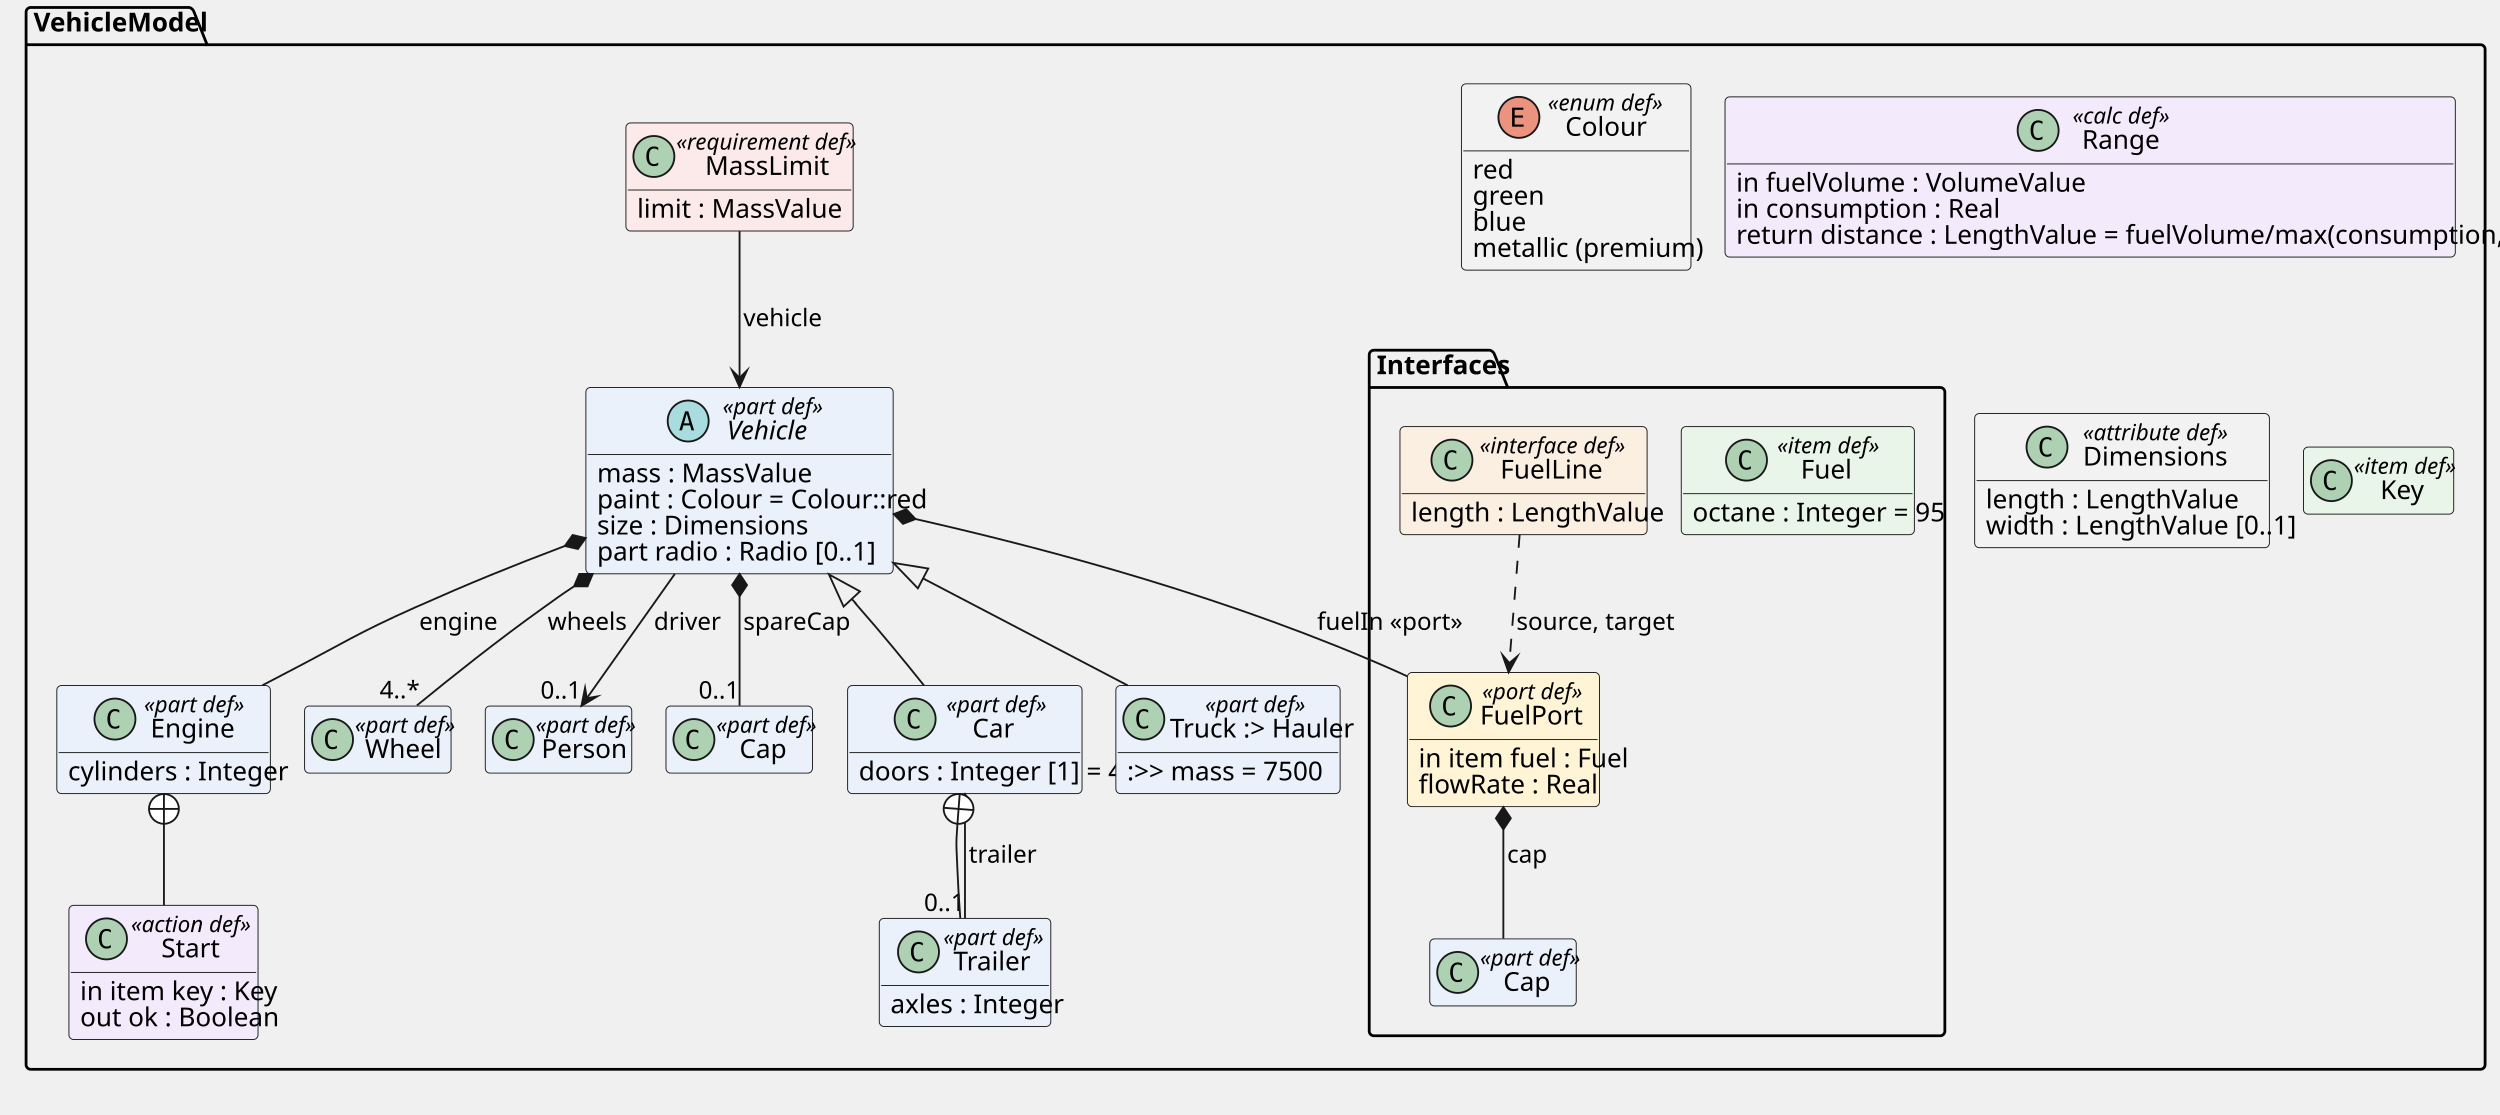
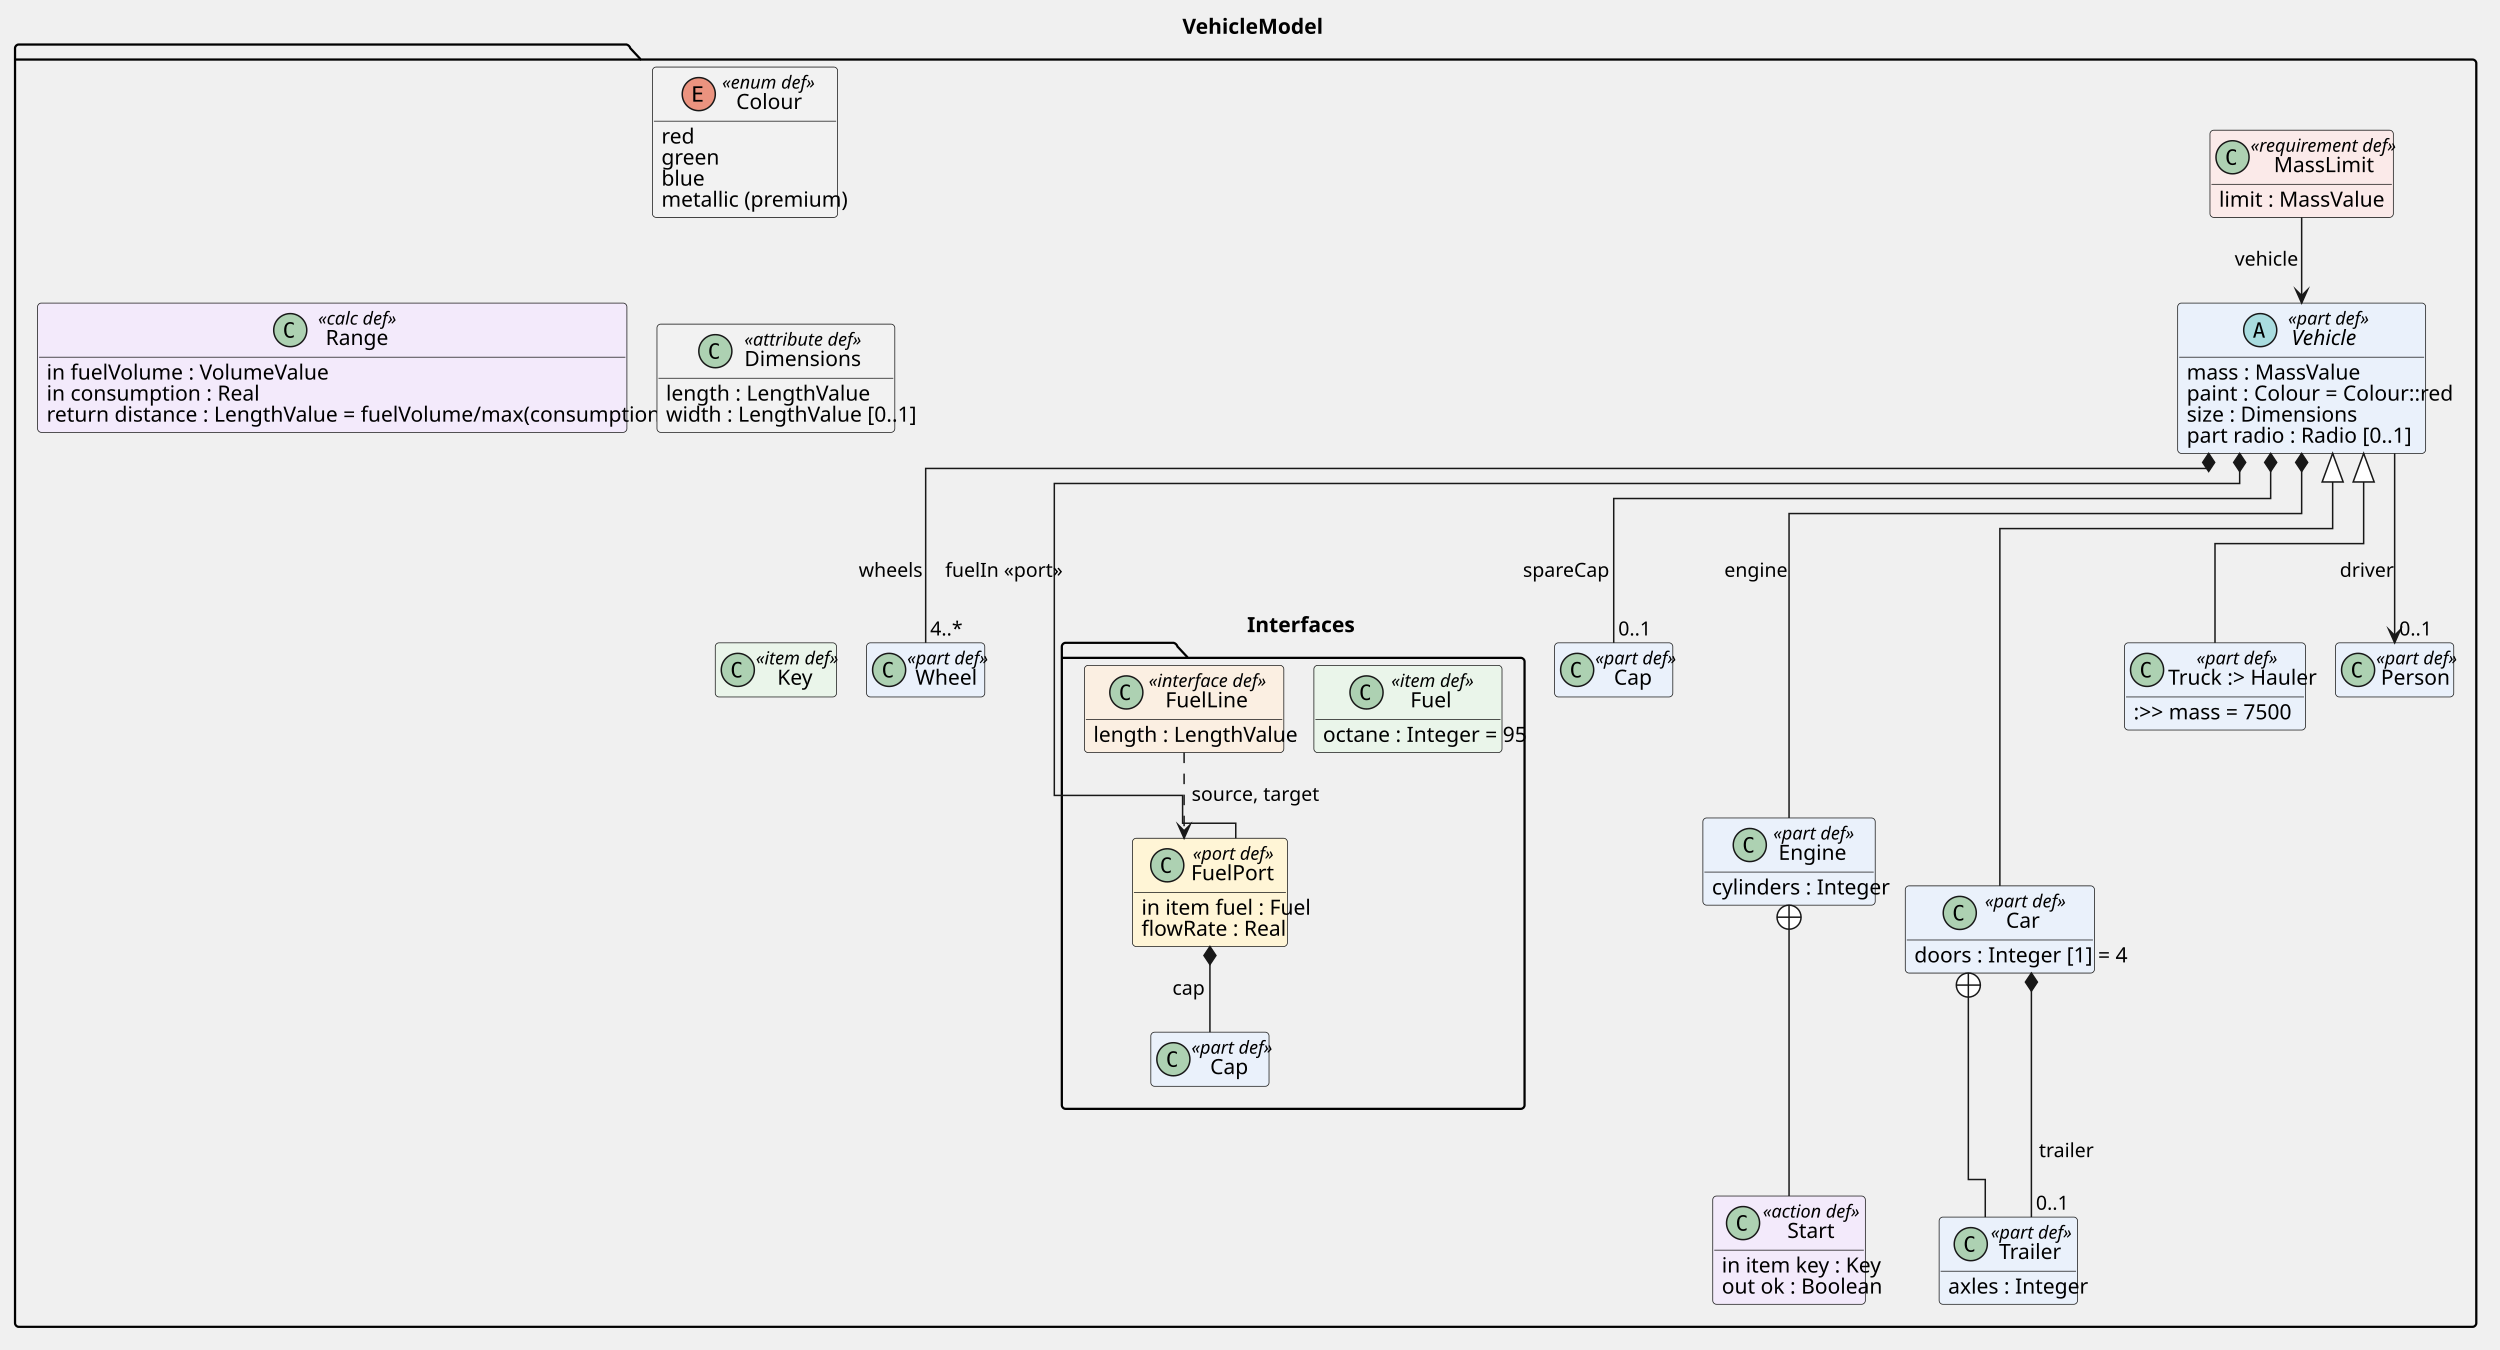
- <svg xmlns="http://www.w3.org/2000/svg" contentStyleType="text/css" data-diagram-type="CLASS" height="598px" preserveAspectRatio="none" style="width:1342px;height:598px;background:#FFFFFF;" version="1.1" viewBox="0 0 1342 598" width="1342px" zoomAndPan="magnify">
+ <svg xmlns="http://www.w3.org/2000/svg" contentStyleType="text/css" data-diagram-type="CLASS" height="898px" preserveAspectRatio="none" style="width:1663px;height:898px;background:#FFFFFF;" version="1.1" viewBox="0 0 1663 898" width="1663px" zoomAndPan="magnify">
  <defs />
  <g font-family="sans-serif" lengthAdjust="spacing">
-     <g class="cluster" data-qualified-name="VehicleModel" data-source-line="1" id="ent0001">
-       <path d="M16.5,4 L101.675,4 A3.75,3.75 0 0 1 104.175,6.5 L111.175,24 L1331.5,24 A2.5,2.5 0 0 1 1334,26.5 L1334,571.5 A2.5,2.5 0 0 1 1331.5,574 L16.5,574 A2.5,2.5 0 0 1 14,571.5 L14,6.5 A2.5,2.5 0 0 1 16.5,4" fill="none" style="stroke:#000;stroke-width:1.5;" />
-       <line style="stroke:#000;stroke-width:1.5;" x1="14" x2="111.175" y1="24" y2="24" />
-       <text fill="#000" font-size="14" font-weight="700" textLength="84.175" x="18" y="16.889">VehicleModel</text>
-     </g>
-     <g class="cluster" data-qualified-name="VehicleModel.Interfaces" data-source-line="1" id="ent0002">
-       <path d="M737.5,188 L799.838,188 A3.75,3.75 0 0 1 802.338,190.5 L809.338,208 L1041.5,208 A2.5,2.5 0 0 1 1044,210.5 L1044,553.5 A2.5,2.5 0 0 1 1041.5,556 L737.5,556 A2.5,2.5 0 0 1 735,553.5 L735,190.5 A2.5,2.5 0 0 1 737.5,188" fill="none" style="stroke:#000;stroke-width:1.5;" />
-       <line style="stroke:#000;stroke-width:1.5;" x1="735" x2="809.338" y1="208" y2="208" />
-       <text fill="#000" font-size="14" font-weight="700" textLength="61.337" x="739" y="200.889">Interfaces</text>
-     </g>
+     <path d="M12.5,29.611 L416.808,29.611 A3.75,3.75 0 0 1 419.308,32.111 L426.308,39.611 L1644.731,39.611 A2.5,2.5 0 0 1 1647.231,42.111 L1647.231,880.111 A2.5,2.5 0 0 1 1644.731,882.611 L12.5,882.611 A2.5,2.5 0 0 1 10,880.111 L10,32.111 A2.5,2.5 0 0 1 12.5,29.611" fill="none" style="stroke:#000;stroke-width:1.5;" />
+     <line style="stroke:#000;stroke-width:1.5;" x1="10" x2="426.308" y1="39.611" y2="39.611" />
+     <text fill="#000" font-size="14" font-weight="700" textLength="84.175" x="786.528" y="22.5">VehicleModel</text>
+     <path d="M708.831,427.611 L780.781,427.611 A3.75,3.75 0 0 1 783.281,430.111 L790.281,437.611 L1011.631,437.611 A2.5,2.5 0 0 1 1014.131,440.111 L1014.131,735.111 A2.5,2.5 0 0 1 1011.631,737.611 L708.831,737.611 A2.5,2.5 0 0 1 706.331,735.111 L706.331,430.111 A2.5,2.5 0 0 1 708.831,427.611" fill="none" style="stroke:#000;stroke-width:1.5;" />
+     <line style="stroke:#000;stroke-width:1.5;" x1="706.331" x2="790.281" y1="437.611" y2="437.611" />
+     <text fill="#000" font-size="14" font-weight="700" textLength="61.337" x="829.562" y="420.5">Interfaces</text>
    <g class="entity" data-qualified-name="VehicleModel.Colour" data-source-line="1" id="ent0007">
-       <rect fill="#F2F2F2" height="100" rx="2.5" ry="2.5" style="stroke:#181818;stroke-width:0.5;" width="123.212" x="784.5" y="45" />
-       <ellipse cx="815.346" cy="63" fill="#EB937F" rx="11" ry="11" style="stroke:#181818;stroke-width:1;" />
-       <text fill="#000" font-family="monospace" font-size="14" x="810.346" y="68">E</text>
-       <text fill="#000" font-size="12" font-style="italic" textLength="60" x="830.867" y="59.333">«enum def»</text>
-       <text fill="#000" font-size="14" textLength="41.3" x="840.217" y="72.889">Colour</text>
-       <line style="stroke:#181818;stroke-width:0.5;" x1="785.5" x2="906.713" y1="81" y2="81" />
-       <text fill="#000" font-size="14" textLength="20.213" x="790.5" y="95.889">red</text>
-       <text fill="#000" font-size="14" textLength="35.788" x="790.5" y="109.889">green</text>
-       <text fill="#000" font-size="14" textLength="26.512" x="790.5" y="123.889">blue</text>
-       <text fill="#000" font-size="14" textLength="111.212" x="790.5" y="137.889">metallic (premium)</text>
+       <rect fill="#F2F2F2" height="100" rx="2.5" ry="2.5" style="stroke:#181818;stroke-width:0.5;" width="123.212" x="433.977" y="44.611" />
+       <ellipse cx="464.823" cy="62.611" fill="#EB937F" rx="11" ry="11" style="stroke:#181818;stroke-width:1;" />
+       <text fill="#000" font-family="monospace" font-size="14" x="459.823" y="67.611">E</text>
+       <text fill="#000" font-size="12" font-style="italic" textLength="60" x="480.344" y="58.944">«enum def»</text>
+       <text fill="#000" font-size="14" textLength="41.3" x="489.694" y="72.5">Colour</text>
+       <line style="stroke:#181818;stroke-width:0.5;" x1="434.977" x2="556.19" y1="80.611" y2="80.611" />
+       <text fill="#000" font-size="14" textLength="20.213" x="439.977" y="95.5">red</text>
+       <text fill="#000" font-size="14" textLength="35.788" x="439.977" y="109.5">green</text>
+       <text fill="#000" font-size="14" textLength="26.512" x="439.977" y="123.5">blue</text>
+       <text fill="#000" font-size="14" textLength="111.212" x="439.977" y="137.5">metallic (premium)</text>
    </g>
    <g class="entity" data-qualified-name="VehicleModel.Range" data-source-line="1" id="ent0008">
-       <rect fill="#F3EAFB" height="86" rx="2.5" ry="2.5" style="stroke:#181818;stroke-width:0.5;" width="392.012" x="926" y="52" />
-       <ellipse cx="1094.069" cy="70" fill="#ADD1B2" rx="11" ry="11" style="stroke:#181818;stroke-width:1;" />
-       <text fill="#000" font-family="monospace" font-size="14" x="1089.069" y="75">C</text>
-       <text fill="#000" font-size="12" font-style="italic" textLength="51.375" x="1112.569" y="66.333">«calc def»</text>
-       <text fill="#000" font-size="14" textLength="41.3" x="1117.606" y="79.889">Range</text>
-       <line style="stroke:#181818;stroke-width:0.5;" x1="927" x2="1317.012" y1="88" y2="88" />
-       <text fill="#000" font-size="14" textLength="168.263" x="932" y="102.889">in fuelVolume : VolumeValue</text>
-       <text fill="#000" font-size="14" textLength="123.025" x="932" y="116.889">in consumption : Real</text>
-       <text fill="#000" font-size="14" textLength="380.012" x="932" y="130.889">return distance : LengthValue = fuelVolume/max(consumption, 1)</text>
+       <rect fill="#F3EAFB" height="86" rx="2.5" ry="2.5" style="stroke:#181818;stroke-width:0.5;" width="392.012" x="25" y="201.611" />
+       <ellipse cx="193.069" cy="219.611" fill="#ADD1B2" rx="11" ry="11" style="stroke:#181818;stroke-width:1;" />
+       <text fill="#000" font-family="monospace" font-size="14" x="188.069" y="224.611">C</text>
+       <text fill="#000" font-size="12" font-style="italic" textLength="51.375" x="211.569" y="215.944">«calc def»</text>
+       <text fill="#000" font-size="14" textLength="41.3" x="216.606" y="229.5">Range</text>
+       <line style="stroke:#181818;stroke-width:0.5;" x1="26" x2="416.012" y1="237.611" y2="237.611" />
+       <text fill="#000" font-size="14" textLength="168.263" x="31" y="252.5">in fuelVolume : VolumeValue</text>
+       <text fill="#000" font-size="14" textLength="123.025" x="31" y="266.5">in consumption : Real</text>
+       <text fill="#000" font-size="14" textLength="380.012" x="31" y="280.5">return distance : LengthValue = fuelVolume/max(consumption, 1)</text>
    </g>
    <g class="entity" data-qualified-name="VehicleModel.Dimensions" data-source-line="1" id="ent0009">
-       <rect fill="#F2F2F2" height="72" rx="2.5" ry="2.5" style="stroke:#181818;stroke-width:0.5;" width="158.213" x="1060" y="222" />
-       <ellipse cx="1098.839" cy="240" fill="#ADD1B2" rx="11" ry="11" style="stroke:#181818;stroke-width:1;" />
-       <text fill="#000" font-family="monospace" font-size="14" x="1093.839" y="245">C</text>
-       <text fill="#000" font-size="12" font-style="italic" textLength="73.275" x="1118.118" y="236.333">«attribute def»</text>
-       <text fill="#000" font-size="14" textLength="73.238" x="1118.136" y="249.889">Dimensions</text>
-       <line style="stroke:#181818;stroke-width:0.5;" x1="1061" x2="1217.213" y1="258" y2="258" />
-       <text fill="#000" font-size="14" textLength="120.663" x="1066" y="272.889">length : LengthValue</text>
-       <text fill="#000" font-size="14" textLength="146.213" x="1066" y="286.889">width : LengthValue [0..1]</text>
+       <rect fill="#F2F2F2" height="72" rx="2.5" ry="2.5" style="stroke:#181818;stroke-width:0.5;" width="158.213" x="437.012" y="215.611" />
+       <ellipse cx="475.851" cy="233.611" fill="#ADD1B2" rx="11" ry="11" style="stroke:#181818;stroke-width:1;" />
+       <text fill="#000" font-family="monospace" font-size="14" x="470.851" y="238.611">C</text>
+       <text fill="#000" font-size="12" font-style="italic" textLength="73.275" x="495.13" y="229.944">«attribute def»</text>
+       <text fill="#000" font-size="14" textLength="73.238" x="495.149" y="243.5">Dimensions</text>
+       <line style="stroke:#181818;stroke-width:0.5;" x1="438.012" x2="594.225" y1="251.611" y2="251.611" />
+       <text fill="#000" font-size="14" textLength="120.663" x="443.012" y="266.5">length : LengthValue</text>
+       <text fill="#000" font-size="14" textLength="146.213" x="443.012" y="280.5">width : LengthValue [0..1]</text>
    </g>
    <g class="entity" data-qualified-name="VehicleModel.Vehicle" data-source-line="1" id="ent0010">
-       <rect fill="#EAF1FB" height="100" rx="2.5" ry="2.5" style="stroke:#181818;stroke-width:0.5;" width="164.95" x="314.5" y="208" />
-       <ellipse cx="369.413" cy="226" fill="#A9DCDF" rx="11" ry="11" style="stroke:#181818;stroke-width:1;" />
-       <text fill="#000" font-family="monospace" font-size="14" x="364.413" y="231">A</text>
-       <text fill="#000" font-size="12" font-style="italic" textLength="50.625" x="387.913" y="222.333">«part def»</text>
-       <text fill="#000" font-size="14" font-style="italic" textLength="46.025" x="390.213" y="235.889">Vehicle</text>
-       <line style="stroke:#181818;stroke-width:0.5;" x1="315.5" x2="478.45" y1="244" y2="244" />
-       <text fill="#000" font-size="14" textLength="106.575" x="320.5" y="258.889">mass : MassValue</text>
-       <text fill="#000" font-size="14" textLength="152.95" x="320.5" y="272.889">paint : Colour = Colour::red</text>
-       <text fill="#000" font-size="14" textLength="102.025" x="320.5" y="286.889">size : Dimensions</text>
-       <text fill="#000" font-size="14" textLength="126.7" x="320.5" y="300.889">part radio : Radio [0..1]</text>
+       <rect fill="#EAF1FB" height="100" rx="2.5" ry="2.5" style="stroke:#181818;stroke-width:0.5;" width="164.95" x="1448.587" y="201.611" />
+       <ellipse cx="1503.5" cy="219.611" fill="#A9DCDF" rx="11" ry="11" style="stroke:#181818;stroke-width:1;" />
+       <text fill="#000" font-family="monospace" font-size="14" x="1498.5" y="224.611">A</text>
+       <text fill="#000" font-size="12" font-style="italic" textLength="50.625" x="1522" y="215.944">«part def»</text>
+       <text fill="#000" font-size="14" font-style="italic" textLength="46.025" x="1524.3" y="229.5">Vehicle</text>
+       <line style="stroke:#181818;stroke-width:0.5;" x1="1449.587" x2="1612.538" y1="237.611" y2="237.611" />
+       <text fill="#000" font-size="14" textLength="106.575" x="1454.587" y="252.5">mass : MassValue</text>
+       <text fill="#000" font-size="14" textLength="152.95" x="1454.587" y="266.5">paint : Colour = Colour::red</text>
+       <text fill="#000" font-size="14" textLength="102.025" x="1454.587" y="280.5">size : Dimensions</text>
+       <text fill="#000" font-size="14" textLength="126.7" x="1454.587" y="294.5">part radio : Radio [0..1]</text>
    </g>
    <g class="entity" data-qualified-name="VehicleModel.Car" data-source-line="1" id="ent0011">
-       <rect fill="#EAF1FB" height="58" rx="2.5" ry="2.5" style="stroke:#181818;stroke-width:0.5;" width="125.838" x="455" y="368" />
-       <ellipse cx="491.246" cy="386" fill="#ADD1B2" rx="11" ry="11" style="stroke:#181818;stroke-width:1;" />
-       <text fill="#000" font-family="monospace" font-size="14" x="486.246" y="391">C</text>
-       <text fill="#000" font-size="12" font-style="italic" textLength="50.625" x="507.967" y="382.333">«part def»</text>
-       <text fill="#000" font-size="14" textLength="22.575" x="521.992" y="395.889">Car</text>
-       <line style="stroke:#181818;stroke-width:0.5;" x1="456" x2="579.838" y1="404" y2="404" />
-       <text fill="#000" font-size="14" textLength="113.838" x="461" y="418.889">doors : Integer [1] = 4</text>
+       <rect fill="#EAF1FB" height="58" rx="2.5" ry="2.5" style="stroke:#181818;stroke-width:0.5;" width="125.838" x="1267.394" y="589.278" />
+       <ellipse cx="1303.639" cy="607.278" fill="#ADD1B2" rx="11" ry="11" style="stroke:#181818;stroke-width:1;" />
+       <text fill="#000" font-family="monospace" font-size="14" x="1298.639" y="612.278">C</text>
+       <text fill="#000" font-size="12" font-style="italic" textLength="50.625" x="1320.361" y="603.611">«part def»</text>
+       <text fill="#000" font-size="14" textLength="22.575" x="1334.386" y="617.167">Car</text>
+       <line style="stroke:#181818;stroke-width:0.5;" x1="1268.394" x2="1392.231" y1="625.278" y2="625.278" />
+       <text fill="#000" font-size="14" textLength="113.838" x="1273.394" y="640.167">doors : Integer [1] = 4</text>
    </g>
    <g class="entity" data-qualified-name="VehicleModel.Trailer" data-source-line="1" id="ent0012">
-       <rect fill="#EAF1FB" height="58" rx="2.5" ry="2.5" style="stroke:#181818;stroke-width:0.5;" width="92.063" x="472" y="493" />
-       <ellipse cx="493.047" cy="511" fill="#ADD1B2" rx="11" ry="11" style="stroke:#181818;stroke-width:1;" />
-       <text fill="#000" font-family="monospace" font-size="14" x="488.047" y="516">C</text>
-       <text fill="#000" font-size="12" font-style="italic" textLength="50.625" x="506.391" y="507.333">«part def»</text>
-       <text fill="#000" font-size="14" textLength="39.725" x="511.841" y="520.889">Trailer</text>
-       <line style="stroke:#181818;stroke-width:0.5;" x1="473" x2="563.063" y1="529" y2="529" />
-       <text fill="#000" font-size="14" textLength="80.063" x="478" y="543.889">axles : Integer</text>
+       <rect fill="#EAF1FB" height="58" rx="2.5" ry="2.5" style="stroke:#181818;stroke-width:0.5;" width="92.063" x="1289.91" y="809.611" />
+       <ellipse cx="1310.957" cy="827.611" fill="#ADD1B2" rx="11" ry="11" style="stroke:#181818;stroke-width:1;" />
+       <text fill="#000" font-family="monospace" font-size="14" x="1305.957" y="832.611">C</text>
+       <text fill="#000" font-size="12" font-style="italic" textLength="50.625" x="1324.301" y="823.944">«part def»</text>
+       <text fill="#000" font-size="14" textLength="39.725" x="1329.751" y="837.5">Trailer</text>
+       <line style="stroke:#181818;stroke-width:0.5;" x1="1290.91" x2="1380.973" y1="845.611" y2="845.611" />
+       <text fill="#000" font-size="14" textLength="80.063" x="1295.91" y="860.5">axles : Integer</text>
    </g>
    <g class="entity" data-qualified-name="VehicleModel.Truck" data-source-line="1" id="ent0013">
-       <rect fill="#EAF1FB" height="58" rx="2.5" ry="2.5" style="stroke:#181818;stroke-width:0.5;" width="120.375" x="599" y="368" />
-       <ellipse cx="614" cy="386" fill="#ADD1B2" rx="11" ry="11" style="stroke:#181818;stroke-width:1;" />
-       <text fill="#000" font-family="monospace" font-size="14" x="609" y="391">C</text>
-       <text fill="#000" font-size="12" font-style="italic" textLength="50.625" x="646.875" y="382.333">«part def»</text>
-       <text fill="#000" font-size="14" textLength="88.375" x="628" y="395.889">Truck :&gt; Hauler</text>
-       <line style="stroke:#181818;stroke-width:0.5;" x1="600" x2="718.375" y1="404" y2="404" />
-       <text fill="#000" font-size="14" textLength="93.1" x="605" y="418.889">:&gt;&gt; mass = 7500</text>
+       <rect fill="#EAF1FB" height="58" rx="2.5" ry="2.5" style="stroke:#181818;stroke-width:0.5;" width="120.375" x="1413.231" y="427.611" />
+       <ellipse cx="1428.231" cy="445.611" fill="#ADD1B2" rx="11" ry="11" style="stroke:#181818;stroke-width:1;" />
+       <text fill="#000" font-family="monospace" font-size="14" x="1423.231" y="450.611">C</text>
+       <text fill="#000" font-size="12" font-style="italic" textLength="50.625" x="1461.106" y="441.944">«part def»</text>
+       <text fill="#000" font-size="14" textLength="88.375" x="1442.231" y="455.5">Truck :&gt; Hauler</text>
+       <line style="stroke:#181818;stroke-width:0.5;" x1="1414.231" x2="1532.606" y1="463.611" y2="463.611" />
+       <text fill="#000" font-size="14" textLength="93.1" x="1419.231" y="478.5">:&gt;&gt; mass = 7500</text>
    </g>
    <g class="entity" data-qualified-name="VehicleModel.Engine" data-source-line="1" id="ent0014">
-       <rect fill="#EAF1FB" height="58" rx="2.5" ry="2.5" style="stroke:#181818;stroke-width:0.5;" width="114.638" x="30.5" y="368" />
-       <ellipse cx="61.706" cy="386" fill="#ADD1B2" rx="11" ry="11" style="stroke:#181818;stroke-width:1;" />
-       <text fill="#000" font-family="monospace" font-size="14" x="56.706" y="391">C</text>
-       <text fill="#000" font-size="12" font-style="italic" textLength="50.625" x="77.307" y="382.333">«part def»</text>
-       <text fill="#000" font-size="14" textLength="43.663" x="80.788" y="395.889">Engine</text>
-       <line style="stroke:#181818;stroke-width:0.5;" x1="31.5" x2="144.138" y1="404" y2="404" />
-       <text fill="#000" font-size="14" textLength="102.638" x="36.5" y="418.889">cylinders : Integer</text>
+       <rect fill="#EAF1FB" height="58" rx="2.5" ry="2.5" style="stroke:#181818;stroke-width:0.5;" width="114.638" x="1132.756" y="544.111" />
+       <ellipse cx="1163.962" cy="562.111" fill="#ADD1B2" rx="11" ry="11" style="stroke:#181818;stroke-width:1;" />
+       <text fill="#000" font-family="monospace" font-size="14" x="1158.962" y="567.111">C</text>
+       <text fill="#000" font-size="12" font-style="italic" textLength="50.625" x="1179.563" y="558.444">«part def»</text>
+       <text fill="#000" font-size="14" textLength="43.663" x="1183.044" y="572">Engine</text>
+       <line style="stroke:#181818;stroke-width:0.5;" x1="1133.756" x2="1246.394" y1="580.111" y2="580.111" />
+       <text fill="#000" font-size="14" textLength="102.638" x="1138.756" y="595">cylinders : Integer</text>
    </g>
    <g class="entity" data-qualified-name="VehicleModel.Start" data-source-line="1" id="ent0015">
-       <rect fill="#F3EAFB" height="72" rx="2.5" ry="2.5" style="stroke:#181818;stroke-width:0.5;" width="101.513" x="37" y="486" />
-       <ellipse cx="57.169" cy="504" fill="#ADD1B2" rx="11" ry="11" style="stroke:#181818;stroke-width:1;" />
-       <text fill="#000" font-family="monospace" font-size="14" x="52.169" y="509">C</text>
-       <text fill="#000" font-size="12" font-style="italic" textLength="62.025" x="70.318" y="500.333">«action def»</text>
-       <text fill="#000" font-size="14" textLength="29.488" x="86.587" y="513.889">Start</text>
-       <line style="stroke:#181818;stroke-width:0.5;" x1="38" x2="137.513" y1="522" y2="522" />
-       <text fill="#000" font-size="14" textLength="87.15" x="43" y="536.889">in item key : Key</text>
-       <text fill="#000" font-size="14" textLength="89.513" x="43" y="550.889">out ok : Boolean</text>
+       <rect fill="#F3EAFB" height="72" rx="2.5" ry="2.5" style="stroke:#181818;stroke-width:0.5;" width="101.513" x="1139.319" y="795.611" />
+       <ellipse cx="1159.488" cy="813.611" fill="#ADD1B2" rx="11" ry="11" style="stroke:#181818;stroke-width:1;" />
+       <text fill="#000" font-family="monospace" font-size="14" x="1154.488" y="818.611">C</text>
+       <text fill="#000" font-size="12" font-style="italic" textLength="62.025" x="1172.637" y="809.944">«action def»</text>
+       <text fill="#000" font-size="14" textLength="29.488" x="1188.906" y="823.5">Start</text>
+       <line style="stroke:#181818;stroke-width:0.5;" x1="1140.319" x2="1239.831" y1="831.611" y2="831.611" />
+       <text fill="#000" font-size="14" textLength="87.15" x="1145.319" y="846.5">in item key : Key</text>
+       <text fill="#000" font-size="14" textLength="89.513" x="1145.319" y="860.5">out ok : Boolean</text>
    </g>
    <g class="entity" data-qualified-name="VehicleModel.Wheel" data-source-line="1" id="ent0016">
-       <rect fill="#EAF1FB" height="36" rx="2.5" ry="2.5" style="stroke:#181818;stroke-width:0.5;" width="78.625" x="163.5" y="379" />
-       <ellipse cx="178.5" cy="397" fill="#ADD1B2" rx="11" ry="11" style="stroke:#181818;stroke-width:1;" />
-       <text fill="#000" font-family="monospace" font-size="14" x="173.5" y="402">C</text>
-       <text fill="#000" font-size="12" font-style="italic" textLength="50.625" x="190.5" y="393.333">«part def»</text>
-       <text fill="#000" font-size="14" textLength="39.725" x="195.95" y="406.889">Wheel</text>
+       <rect fill="#EAF1FB" height="36" rx="2.5" ry="2.5" style="stroke:#181818;stroke-width:0.5;" width="78.625" x="576.444" y="427.611" />
+       <ellipse cx="591.444" cy="445.611" fill="#ADD1B2" rx="11" ry="11" style="stroke:#181818;stroke-width:1;" />
+       <text fill="#000" font-family="monospace" font-size="14" x="586.444" y="450.611">C</text>
+       <text fill="#000" font-size="12" font-style="italic" textLength="50.625" x="603.444" y="441.944">«part def»</text>
+       <text fill="#000" font-size="14" textLength="39.725" x="608.894" y="455.5">Wheel</text>
    </g>
    <g class="entity" data-qualified-name="VehicleModel.Person" data-source-line="1" id="ent0017">
-       <rect fill="#EAF1FB" height="36" rx="2.5" ry="2.5" style="stroke:#181818;stroke-width:0.5;" width="78.625" x="260.5" y="379" />
-       <ellipse cx="275.5" cy="397" fill="#ADD1B2" rx="11" ry="11" style="stroke:#181818;stroke-width:1;" />
-       <text fill="#000" font-family="monospace" font-size="14" x="270.5" y="402">C</text>
-       <text fill="#000" font-size="12" font-style="italic" textLength="50.625" x="287.5" y="393.333">«part def»</text>
-       <text fill="#000" font-size="14" textLength="44.363" x="290.631" y="406.889">Person</text>
+       <rect fill="#EAF1FB" height="36" rx="2.5" ry="2.5" style="stroke:#181818;stroke-width:0.5;" width="78.625" x="1553.606" y="427.611" />
+       <ellipse cx="1568.606" cy="445.611" fill="#ADD1B2" rx="11" ry="11" style="stroke:#181818;stroke-width:1;" />
+       <text fill="#000" font-family="monospace" font-size="14" x="1563.606" y="450.611">C</text>
+       <text fill="#000" font-size="12" font-style="italic" textLength="50.625" x="1580.606" y="441.944">«part def»</text>
+       <text fill="#000" font-size="14" textLength="44.363" x="1583.737" y="455.5">Person</text>
    </g>
    <g class="entity" data-qualified-name="VehicleModel.Cap_2" data-source-line="1" id="ent0018">
-       <rect fill="#EAF1FB" height="36" rx="2.5" ry="2.5" style="stroke:#181818;stroke-width:0.5;" width="78.625" x="357.5" y="379" />
-       <ellipse cx="372.5" cy="397" fill="#ADD1B2" rx="11" ry="11" style="stroke:#181818;stroke-width:1;" />
-       <text fill="#000" font-family="monospace" font-size="14" x="367.5" y="402">C</text>
-       <text fill="#000" font-size="12" font-style="italic" textLength="50.625" x="384.5" y="393.333">«part def»</text>
-       <text fill="#000" font-size="14" textLength="25.725" x="396.95" y="406.889">Cap</text>
+       <rect fill="#EAF1FB" height="36" rx="2.5" ry="2.5" style="stroke:#181818;stroke-width:0.5;" width="78.625" x="1034.131" y="427.611" />
+       <ellipse cx="1049.131" cy="445.611" fill="#ADD1B2" rx="11" ry="11" style="stroke:#181818;stroke-width:1;" />
+       <text fill="#000" font-family="monospace" font-size="14" x="1044.131" y="450.611">C</text>
+       <text fill="#000" font-size="12" font-style="italic" textLength="50.625" x="1061.131" y="441.944">«part def»</text>
+       <text fill="#000" font-size="14" textLength="25.725" x="1073.581" y="455.5">Cap</text>
    </g>
    <g class="entity" data-qualified-name="VehicleModel.Key" data-source-line="1" id="ent0019">
-       <rect fill="#EAF5EA" height="36" rx="2.5" ry="2.5" style="stroke:#181818;stroke-width:0.5;" width="80.65" x="1236.5" y="240" />
-       <ellipse cx="1251.5" cy="258" fill="#ADD1B2" rx="11" ry="11" style="stroke:#181818;stroke-width:1;" />
-       <text fill="#000" font-family="monospace" font-size="14" x="1246.5" y="263">C</text>
-       <text fill="#000" font-size="12" font-style="italic" textLength="52.65" x="1263.5" y="254.333">«item def»</text>
-       <text fill="#000" font-size="14" textLength="24.15" x="1277.75" y="267.889">Key</text>
+       <rect fill="#EAF5EA" height="36" rx="2.5" ry="2.5" style="stroke:#181818;stroke-width:0.5;" width="80.65" x="475.794" y="427.611" />
+       <ellipse cx="490.794" cy="445.611" fill="#ADD1B2" rx="11" ry="11" style="stroke:#181818;stroke-width:1;" />
+       <text fill="#000" font-family="monospace" font-size="14" x="485.794" y="450.611">C</text>
+       <text fill="#000" font-size="12" font-style="italic" textLength="52.65" x="502.794" y="441.944">«item def»</text>
+       <text fill="#000" font-size="14" textLength="24.15" x="517.044" y="455.5">Key</text>
    </g>
    <g class="entity" data-qualified-name="VehicleModel.MassLimit" data-source-line="1" id="ent0020">
-       <rect fill="#FBEAE9" height="58" rx="2.5" ry="2.5" style="stroke:#181818;stroke-width:0.5;" width="121.975" x="336" y="66" />
-       <ellipse cx="351" cy="84" fill="#ADD1B2" rx="11" ry="11" style="stroke:#181818;stroke-width:1;" />
-       <text fill="#000" font-family="monospace" font-size="14" x="346" y="89">C</text>
-       <text fill="#000" font-size="12" font-style="italic" textLength="93.975" x="363" y="80.333">«requirement def»</text>
-       <text fill="#000" font-size="14" textLength="63" x="378.488" y="93.889">MassLimit</text>
-       <line style="stroke:#181818;stroke-width:0.5;" x1="337" x2="456.975" y1="102" y2="102" />
-       <text fill="#000" font-size="14" textLength="98.088" x="342" y="116.889">limit : MassValue</text>
+       <rect fill="#FBEAE9" height="58" rx="2.5" ry="2.5" style="stroke:#181818;stroke-width:0.5;" width="121.975" x="1470.075" y="86.611" />
+       <ellipse cx="1485.075" cy="104.611" fill="#ADD1B2" rx="11" ry="11" style="stroke:#181818;stroke-width:1;" />
+       <text fill="#000" font-family="monospace" font-size="14" x="1480.075" y="109.611">C</text>
+       <text fill="#000" font-size="12" font-style="italic" textLength="93.975" x="1497.075" y="100.944">«requirement def»</text>
+       <text fill="#000" font-size="14" textLength="63" x="1512.562" y="114.5">MassLimit</text>
+       <line style="stroke:#181818;stroke-width:0.5;" x1="1471.075" x2="1591.05" y1="122.611" y2="122.611" />
+       <text fill="#000" font-size="14" textLength="98.088" x="1476.075" y="137.5">limit : MassValue</text>
    </g>
    <g class="entity" data-qualified-name="VehicleModel.Interfaces.FuelPort" data-source-line="1" id="ent0003">
-       <rect fill="#FFF5D6" height="72" rx="2.5" ry="2.5" style="stroke:#181818;stroke-width:0.5;" width="103.088" x="755.5" y="361" />
-       <ellipse cx="778.668" cy="379" fill="#ADD1B2" rx="11" ry="11" style="stroke:#181818;stroke-width:1;" />
-       <text fill="#000" font-family="monospace" font-size="14" x="773.668" y="384">C</text>
-       <text fill="#000" font-size="12" font-style="italic" textLength="50.625" x="795.639" y="375.333">«port def»</text>
-       <text fill="#000" font-size="14" textLength="52.938" x="794.483" y="388.889">FuelPort</text>
-       <line style="stroke:#181818;stroke-width:0.5;" x1="756.5" x2="857.588" y1="397" y2="397" />
-       <text fill="#000" font-size="14" textLength="91.088" x="761.5" y="411.889">in item fuel : Fuel</text>
-       <text fill="#000" font-size="14" textLength="87.238" x="761.5" y="425.889">flowRate : Real</text>
+       <rect fill="#FFF5D6" height="72" rx="2.5" ry="2.5" style="stroke:#181818;stroke-width:0.5;" width="103.088" x="753.3" y="557.611" />
+       <ellipse cx="776.467" cy="575.611" fill="#ADD1B2" rx="11" ry="11" style="stroke:#181818;stroke-width:1;" />
+       <text fill="#000" font-family="monospace" font-size="14" x="771.467" y="580.611">C</text>
+       <text fill="#000" font-size="12" font-style="italic" textLength="50.625" x="793.439" y="571.944">«port def»</text>
+       <text fill="#000" font-size="14" textLength="52.938" x="792.282" y="585.5">FuelPort</text>
+       <line style="stroke:#181818;stroke-width:0.5;" x1="754.3" x2="855.387" y1="593.611" y2="593.611" />
+       <text fill="#000" font-size="14" textLength="91.088" x="759.3" y="608.5">in item fuel : Fuel</text>
+       <text fill="#000" font-size="14" textLength="87.238" x="759.3" y="622.5">flowRate : Real</text>
    </g>
    <g class="entity" data-qualified-name="VehicleModel.Interfaces.Cap" data-source-line="1" id="ent0004">
-       <rect fill="#EAF1FB" height="36" rx="2.5" ry="2.5" style="stroke:#181818;stroke-width:0.5;" width="78.625" x="767.5" y="504" />
-       <ellipse cx="782.5" cy="522" fill="#ADD1B2" rx="11" ry="11" style="stroke:#181818;stroke-width:1;" />
-       <text fill="#000" font-family="monospace" font-size="14" x="777.5" y="527">C</text>
-       <text fill="#000" font-size="12" font-style="italic" textLength="50.625" x="794.5" y="518.333">«part def»</text>
-       <text fill="#000" font-size="14" textLength="25.725" x="806.95" y="531.889">Cap</text>
+       <rect fill="#EAF1FB" height="36" rx="2.5" ry="2.5" style="stroke:#181818;stroke-width:0.5;" width="78.625" x="765.531" y="686.611" />
+       <ellipse cx="780.531" cy="704.611" fill="#ADD1B2" rx="11" ry="11" style="stroke:#181818;stroke-width:1;" />
+       <text fill="#000" font-family="monospace" font-size="14" x="775.531" y="709.611">C</text>
+       <text fill="#000" font-size="12" font-style="italic" textLength="50.625" x="792.531" y="700.944">«part def»</text>
+       <text fill="#000" font-size="14" textLength="25.725" x="804.981" y="714.5">Cap</text>
    </g>
    <g class="entity" data-qualified-name="VehicleModel.Interfaces.Fuel" data-source-line="1" id="ent0005">
-       <rect fill="#EAF5EA" height="58" rx="2.5" ry="2.5" style="stroke:#181818;stroke-width:0.5;" width="125.138" x="902.5" y="229" />
-       <ellipse cx="937.519" cy="247" fill="#ADD1B2" rx="11" ry="11" style="stroke:#181818;stroke-width:1;" />
-       <text fill="#000" font-family="monospace" font-size="14" x="932.519" y="252">C</text>
-       <text fill="#000" font-size="12" font-style="italic" textLength="52.65" x="953.968" y="243.333">«item def»</text>
-       <text fill="#000" font-size="14" textLength="27.3" x="966.643" y="256.889">Fuel</text>
-       <line style="stroke:#181818;stroke-width:0.5;" x1="903.5" x2="1026.638" y1="265" y2="265" />
-       <text fill="#000" font-size="14" textLength="113.138" x="908.5" y="279.889">octane : Integer = 95</text>
+       <rect fill="#EAF5EA" height="58" rx="2.5" ry="2.5" style="stroke:#181818;stroke-width:0.5;" width="125.138" x="873.994" y="442.611" />
+       <ellipse cx="909.013" cy="460.611" fill="#ADD1B2" rx="11" ry="11" style="stroke:#181818;stroke-width:1;" />
+       <text fill="#000" font-family="monospace" font-size="14" x="904.013" y="465.611">C</text>
+       <text fill="#000" font-size="12" font-style="italic" textLength="52.65" x="925.462" y="456.944">«item def»</text>
+       <text fill="#000" font-size="14" textLength="27.3" x="938.137" y="470.5">Fuel</text>
+       <line style="stroke:#181818;stroke-width:0.5;" x1="874.994" x2="998.131" y1="478.611" y2="478.611" />
+       <text fill="#000" font-size="14" textLength="113.138" x="879.994" y="493.5">octane : Integer = 95</text>
    </g>
    <g class="entity" data-qualified-name="VehicleModel.Interfaces.FuelLine" data-source-line="1" id="ent0006">
-       <rect fill="#FBEFE2" height="58" rx="2.5" ry="2.5" style="stroke:#181818;stroke-width:0.5;" width="132.663" x="751.5" y="229" />
-       <ellipse cx="779.409" cy="247" fill="#ADD1B2" rx="11" ry="11" style="stroke:#181818;stroke-width:1;" />
-       <text fill="#000" font-family="monospace" font-size="14" x="774.409" y="252">C</text>
-       <text fill="#000" font-size="12" font-style="italic" textLength="75.975" x="794.278" y="243.333">«interface def»</text>
-       <text fill="#000" font-size="14" textLength="53.813" x="805.359" y="256.889">FuelLine</text>
-       <line style="stroke:#181818;stroke-width:0.5;" x1="752.5" x2="883.163" y1="265" y2="265" />
-       <text fill="#000" font-size="14" textLength="120.663" x="757.5" y="279.889">length : LengthValue</text>
-     </g>
-     <g class="link" data-entity-1="ent0003" data-entity-2="ent0004" data-link-type="composition" id="lnk21">
-       <polygon fill="#181818" points="807,433.247,803,439.247,807,445.247,811,439.247,807,433.247" style="stroke:#181818;stroke-width:1;stroke-linejoin:miter;stroke-miterlimit:10;" />
-       <path d="M807,445.247 C807,468.389 807,485.637 807,503.834" fill="none" style="stroke:#181818;stroke-width:1;" />
-       <text fill="#000" font-size="13" textLength="20.963" x="809" y="463.111">cap</text>
-     </g>
-     <g class="link" data-entity-1="ent0006" data-entity-2="ent0003" data-link-type="dependency" id="lnk22">
-       <polygon fill="#181818" points="809.817,360.916,814.524,352.265,810.217,355.932,806.55,351.624,809.817,360.916" style="stroke:#181818;stroke-width:1;stroke-linejoin:miter;stroke-miterlimit:10;" />
-       <path d="M815.747,287.055 C814.031,308.426 812.059,332.997 810.217,355.932" fill="none" style="stroke:#181818;stroke-width:1;stroke-dasharray:7,7;" />
-       <text fill="#000" font-size="13" textLength="75.725" x="814" y="338.111">source, target</text>
-     </g>
-     <g class="link" data-entity-1="ent0010" data-entity-2="ent0014" data-link-type="composition" id="lnk23">
-       <polygon fill="#181818" points="314.418,288.829,307.39,287.214,303.197,293.081,310.225,294.695,314.418,288.829" style="stroke:#181818;stroke-width:1;stroke-linejoin:miter;stroke-miterlimit:10;" />
-       <path d="M303.197,293.081 C274.046,304.127 252.429,312.911 223,326 C191.581,339.974 184.524,345.167 154,361 C149.74,363.21 145.333,365.512 140.91,367.833" fill="none" style="stroke:#181818;stroke-width:1;" />
-       <text fill="#000" font-size="13" textLength="39.081" x="225" y="338.111">engine</text>
-     </g>
-     <g class="link" data-entity-1="ent0010" data-entity-2="ent0016" data-link-type="composition" id="lnk24">
-       <polygon fill="#181818" points="318.172,308.106,310.961,308.085,308.168,314.733,315.379,314.754,318.172,308.106" style="stroke:#181818;stroke-width:1;stroke-linejoin:miter;stroke-miterlimit:10;" />
-       <path d="M308.168,314.733 C299.255,320.637 300.376,320.055 292,326 C267.954,343.066 241.531,364.165 223.772,378.712" fill="none" style="stroke:#181818;stroke-width:1;" />
-       <text fill="#000" font-size="13" textLength="40.544" x="294" y="338.111">wheels</text>
-       <text fill="#000" font-size="13" textLength="19.419" x="203.772" y="374.823">4..*</text>
-     </g>
-     <g class="link" data-entity-1="ent0010" data-entity-2="ent0003" data-link-type="composition" id="lnk25">
-       <polygon fill="#181818" points="479.762,275.971,484.728,281.199,491.465,278.625,486.498,273.397,479.762,275.971" style="stroke:#181818;stroke-width:1;stroke-linejoin:miter;stroke-miterlimit:10;" />
-       <path d="M491.465,278.625 C564.698,295.237 661.777,321.202 751,361 C752.466,361.654 753.939,362.341 755.414,363.055" fill="none" style="stroke:#181818;stroke-width:1;" />
-       <text fill="#000" font-size="13" textLength="68.575" x="707" y="338.111">fuelIn «port»</text>
-     </g>
-     <g class="link" data-entity-1="ent0010" data-entity-2="ent0017" data-link-type="dependency" id="lnk26">
-       <polygon fill="#181818" points="312.125,378.875,320.59,373.841,315.014,374.794,314.061,369.218,312.125,378.875" style="stroke:#181818;stroke-width:1;stroke-linejoin:miter;stroke-miterlimit:10;" />
-       <path d="M362.255,308.073 C344.75,332.796 327.529,357.118 315.014,374.794" fill="none" style="stroke:#181818;stroke-width:1;" />
-       <text fill="#000" font-size="13" textLength="32.5" x="351" y="338.111">driver</text>
-       <text fill="#000" font-size="13" textLength="21.613" x="290.125" y="374.986">0..1</text>
-     </g>
-     <g class="link" data-entity-1="ent0010" data-entity-2="ent0018" data-link-type="composition" id="lnk27">
-       <polygon fill="#181818" points="397,308.073,393,314.073,397,320.073,401,314.073,397,308.073" style="stroke:#181818;stroke-width:1;stroke-linejoin:miter;stroke-miterlimit:10;" />
-       <path d="M397,320.073 C397,344.796 397,361.199 397,378.875" fill="none" style="stroke:#181818;stroke-width:1;" />
-       <text fill="#000" font-size="13" textLength="56.388" x="399" y="338.111">spareCap</text>
-       <text fill="#000" font-size="13" textLength="21.613" x="375" y="374.986">0..1</text>
-     </g>
-     <g class="link" data-entity-1="ent0010" data-entity-2="ent0011" data-link-type="extension" id="lnk28">
-       <polygon fill="none" points="444.977,308.35,452.839,325.618,461.627,317.448,444.977,308.35" style="stroke:#181818;stroke-width:1;stroke-linejoin:miter;stroke-miterlimit:10;" />
-       <path d="M457.233,321.533 C462.705,327.419 455.892,320.21 461,326 C472.924,339.515 485.637,355.013 496.025,367.986" fill="none" style="stroke:#181818;stroke-width:1;" />
-     </g>
-     <g class="link" data-entity-1="ent0011" data-entity-2="ent0012" data-link-type="composition" id="lnk29">
-       <polygon fill="#181818" points="518,426.219,514,432.219,518,438.219,522,432.219,518,426.219" style="stroke:#181818;stroke-width:1;stroke-linejoin:miter;stroke-miterlimit:10;" />
-       <path d="M518,438.219 C518,458.22 518,472.941 518,492.913" fill="none" style="stroke:#181818;stroke-width:1;" />
-       <text fill="#000" font-size="13" textLength="32.5" x="520" y="463.111">trailer</text>
-       <text fill="#000" font-size="13" textLength="21.613" x="496" y="489.024">0..1</text>
-     </g>
-     <g class="link" data-entity-1="ent0011" data-entity-2="ent0012" data-link-type="nested" id="lnk30">
-       <ellipse cx="514.562" cy="434.235" fill="#FFF" rx="8" ry="8" style="stroke:#181818;stroke-width:1;" />
-       <line style="stroke:#181818;stroke-width:1;" x1="513.958" x2="515.165" y1="442.212" y2="426.257" />
-       <line style="stroke:#181818;stroke-width:1;" x1="506.584" x2="522.539" y1="433.631" y2="434.838" />
-       <path d="M513.958,442.212 C512.994,454.96 513.482,454.255 514,468 C514.306,476.114 514.874,484.913 515.488,492.966" fill="none" style="stroke:#181818;stroke-width:1;" />
-     </g>
-     <g class="link" data-entity-1="ent0010" data-entity-2="ent0013" data-link-type="extension" id="lnk31">
-       <polygon fill="none" points="479.539,302.16,492.709,315.817,498.27,305.183,479.539,302.16" style="stroke:#181818;stroke-width:1;stroke-linejoin:miter;stroke-miterlimit:10;" />
-       <path d="M495.49,310.5 C536.588,331.991 569.144,349.014 605.359,367.951" fill="none" style="stroke:#181818;stroke-width:1;" />
-     </g>
-     <g class="link" data-entity-1="ent0014" data-entity-2="ent0015" data-link-type="nested" id="lnk32">
-       <ellipse cx="88" cy="434.219" fill="#FFF" rx="8" ry="8" style="stroke:#181818;stroke-width:1;" />
-       <line style="stroke:#181818;stroke-width:1;" x1="88" x2="88" y1="442.219" y2="426.219" />
-       <line style="stroke:#181818;stroke-width:1;" x1="80" x2="96" y1="434.219" y2="434.219" />
-       <path d="M88,442.219 C88,459.95 88,466.963 88,485.873" fill="none" style="stroke:#181818;stroke-width:1;" />
-     </g>
-     <g class="link" data-entity-1="ent0020" data-entity-2="ent0010" data-link-type="dependency" id="lnk33">
-       <polygon fill="#181818" points="397,207.82,401,198.82,397,202.82,393,198.82,397,207.82" style="stroke:#181818;stroke-width:1;stroke-linejoin:miter;stroke-miterlimit:10;" />
-       <path d="M397,124.044 C397,147.108 397,175.347 397,202.82" fill="none" style="stroke:#181818;stroke-width:1;" />
-       <text fill="#000" font-size="13" textLength="40.544" x="399" y="175.111">vehicle</text>
-     </g>
+       <rect fill="#FBEFE2" height="58" rx="2.5" ry="2.5" style="stroke:#181818;stroke-width:0.5;" width="132.663" x="721.331" y="442.611" />
+       <ellipse cx="749.241" cy="460.611" fill="#ADD1B2" rx="11" ry="11" style="stroke:#181818;stroke-width:1;" />
+       <text fill="#000" font-family="monospace" font-size="14" x="744.241" y="465.611">C</text>
+       <text fill="#000" font-size="12" font-style="italic" textLength="75.975" x="764.109" y="456.944">«interface def»</text>
+       <text fill="#000" font-size="14" textLength="53.813" x="775.191" y="470.5">FuelLine</text>
+       <line style="stroke:#181818;stroke-width:0.5;" x1="722.331" x2="852.994" y1="478.611" y2="478.611" />
+       <text fill="#000" font-size="14" textLength="120.663" x="727.331" y="493.5">length : LengthValue</text>
+     </g>
+     <path d="M804.844,629.611 L804.844,686.611" fill="none" style="stroke:#181818;stroke-width:1;" />
+     <polygon fill="#181818" points="804.844,629.611,800.844,635.611,804.844,641.611,808.844,635.611,804.844,629.611" style="stroke:#181818;stroke-width:1;stroke-linejoin:miter;stroke-miterlimit:10;" />
+     <text fill="#000" font-size="13" textLength="20.963" x="779.881" y="661.722">cap</text>
+     <path d="M787.662,500.611 L787.662,557.611" fill="none" style="stroke:#181818;stroke-width:1;stroke-dasharray:7,7;" />
+     <polygon fill="#181818" points="787.662,557.611,791.662,548.611,787.662,552.611,783.662,548.611,787.662,557.611" style="stroke:#181818;stroke-width:1;stroke-linejoin:miter;stroke-miterlimit:10;" />
+     <text fill="#000" font-size="13" textLength="75.725" x="792.662" y="532.722">source, target</text>
+     <path d="M1531.063,301.611 L1531.063,341.611 L1190.075,341.611 L1190.075,544.111" fill="none" style="stroke:#181818;stroke-width:1;" />
+     <polygon fill="#181818" points="1531.063,301.611,1527.063,307.611,1531.063,313.611,1535.063,307.611,1531.063,301.611" style="stroke:#181818;stroke-width:1;stroke-linejoin:miter;stroke-miterlimit:10;" />
+     <text fill="#000" font-size="13" textLength="39.081" x="1146.994" y="383.722">engine</text>
+     <path d="M1469.206,301.611 L1469.206,311.611 L615.756,311.611 L615.756,427.611" fill="none" style="stroke:#181818;stroke-width:1;" />
+     <polygon fill="#181818" points="1469.206,301.611,1465.206,307.611,1469.206,313.611,1473.206,307.611,1469.206,301.611" style="stroke:#181818;stroke-width:1;stroke-linejoin:miter;stroke-miterlimit:10;" />
+     <text fill="#000" font-size="13" textLength="40.544" x="571.212" y="383.722">wheels</text>
+     <text fill="#000" font-size="13" textLength="19.419" x="618.756" y="422.722">4..*</text>
+     <path d="M1489.825,301.611 L1489.825,321.611 L701.331,321.611 L701.331,529.111 L786.662,529.111 L786.662,547.611 L822.025,547.611 L822.025,557.611" fill="none" style="stroke:#181818;stroke-width:1;" />
+     <polygon fill="#181818" points="1489.825,301.611,1485.825,307.611,1489.825,313.611,1493.825,307.611,1489.825,301.611" style="stroke:#181818;stroke-width:1;stroke-linejoin:miter;stroke-miterlimit:10;" />
+     <text fill="#000" font-size="13" textLength="68.575" x="628.756" y="383.722">fuelIn «port»</text>
+     <path d="M1592.919,301.611 L1592.919,427.611" fill="none" style="stroke:#181818;stroke-width:1;" />
+     <polygon fill="#181818" points="1592.919,427.611,1596.919,418.611,1592.919,422.611,1588.919,418.611,1592.919,427.611" style="stroke:#181818;stroke-width:1;stroke-linejoin:miter;stroke-miterlimit:10;" />
+     <text fill="#000" font-size="13" textLength="32.5" x="1556.419" y="383.722">driver</text>
+     <text fill="#000" font-size="13" textLength="21.613" x="1595.919" y="422.722">0..1</text>
+     <path d="M1510.444,301.611 L1510.444,331.611 L1073.444,331.611 L1073.444,427.611" fill="none" style="stroke:#181818;stroke-width:1;" />
+     <polygon fill="#181818" points="1510.444,301.611,1506.444,307.611,1510.444,313.611,1514.444,307.611,1510.444,301.611" style="stroke:#181818;stroke-width:1;stroke-linejoin:miter;stroke-miterlimit:10;" />
+     <text fill="#000" font-size="13" textLength="56.388" x="1013.056" y="383.722">spareCap</text>
+     <text fill="#000" font-size="13" textLength="21.613" x="1076.444" y="422.722">0..1</text>
+     <path d="M1551.681,301.611 L1551.681,351.611 L1330.313,351.611 L1330.313,589.278" fill="none" style="stroke:#181818;stroke-width:1;" />
+     <polygon fill="#FFF" points="1551.681,301.611,1544.681,320.611,1558.681,320.611,1551.681,301.611" style="stroke:#181818;stroke-width:1;stroke-linejoin:miter;stroke-miterlimit:10;" />
+     <path d="M1351.285,647.278 L1351.285,809.611" fill="none" style="stroke:#181818;stroke-width:1;" />
+     <polygon fill="#181818" points="1351.285,647.278,1347.285,653.278,1351.285,659.278,1355.285,653.278,1351.285,647.278" style="stroke:#181818;stroke-width:1;stroke-linejoin:miter;stroke-miterlimit:10;" />
+     <text fill="#000" font-size="13" textLength="32.5" x="1356.285" y="769.722">trailer</text>
+     <text fill="#000" font-size="13" textLength="21.613" x="1354.285" y="804.722">0..1</text>
+     <path d="M1309.34,647.278 L1309.34,784.611 L1320.598,784.611 L1320.598,809.611" fill="none" style="stroke:#181818;stroke-width:1;" />
+     <ellipse cx="1309.34" cy="655.278" fill="#FFF" rx="8" ry="8" style="stroke:#181818;stroke-width:1;" />
+     <line style="stroke:#181818;stroke-width:1;" x1="1309.34" x2="1309.34" y1="663.278" y2="647.278" />
+     <line style="stroke:#181818;stroke-width:1;" x1="1301.34" x2="1317.34" y1="655.278" y2="655.278" />
+     <path d="M1572.3,301.611 L1572.3,361.611 L1473.419,361.611 L1473.419,427.611" fill="none" style="stroke:#181818;stroke-width:1;" />
+     <polygon fill="#FFF" points="1572.3,301.611,1565.3,320.611,1579.3,320.611,1572.3,301.611" style="stroke:#181818;stroke-width:1;stroke-linejoin:miter;stroke-miterlimit:10;" />
+     <path d="M1190.075,602.111 L1190.075,795.611" fill="none" style="stroke:#181818;stroke-width:1;" />
+     <ellipse cx="1190.075" cy="610.111" fill="#FFF" rx="8" ry="8" style="stroke:#181818;stroke-width:1;" />
+     <line style="stroke:#181818;stroke-width:1;" x1="1190.075" x2="1190.075" y1="618.111" y2="602.111" />
+     <line style="stroke:#181818;stroke-width:1;" x1="1182.075" x2="1198.075" y1="610.111" y2="610.111" />
+     <path d="M1531.063,144.611 L1531.063,201.611" fill="none" style="stroke:#181818;stroke-width:1;" />
+     <polygon fill="#181818" points="1531.063,201.611,1535.063,192.611,1531.063,196.611,1527.063,192.611,1531.063,201.611" style="stroke:#181818;stroke-width:1;stroke-linejoin:miter;stroke-miterlimit:10;" />
+     <text fill="#000" font-size="13" textLength="40.544" x="1486.519" y="176.722">vehicle</text>
  </g>
</svg>
